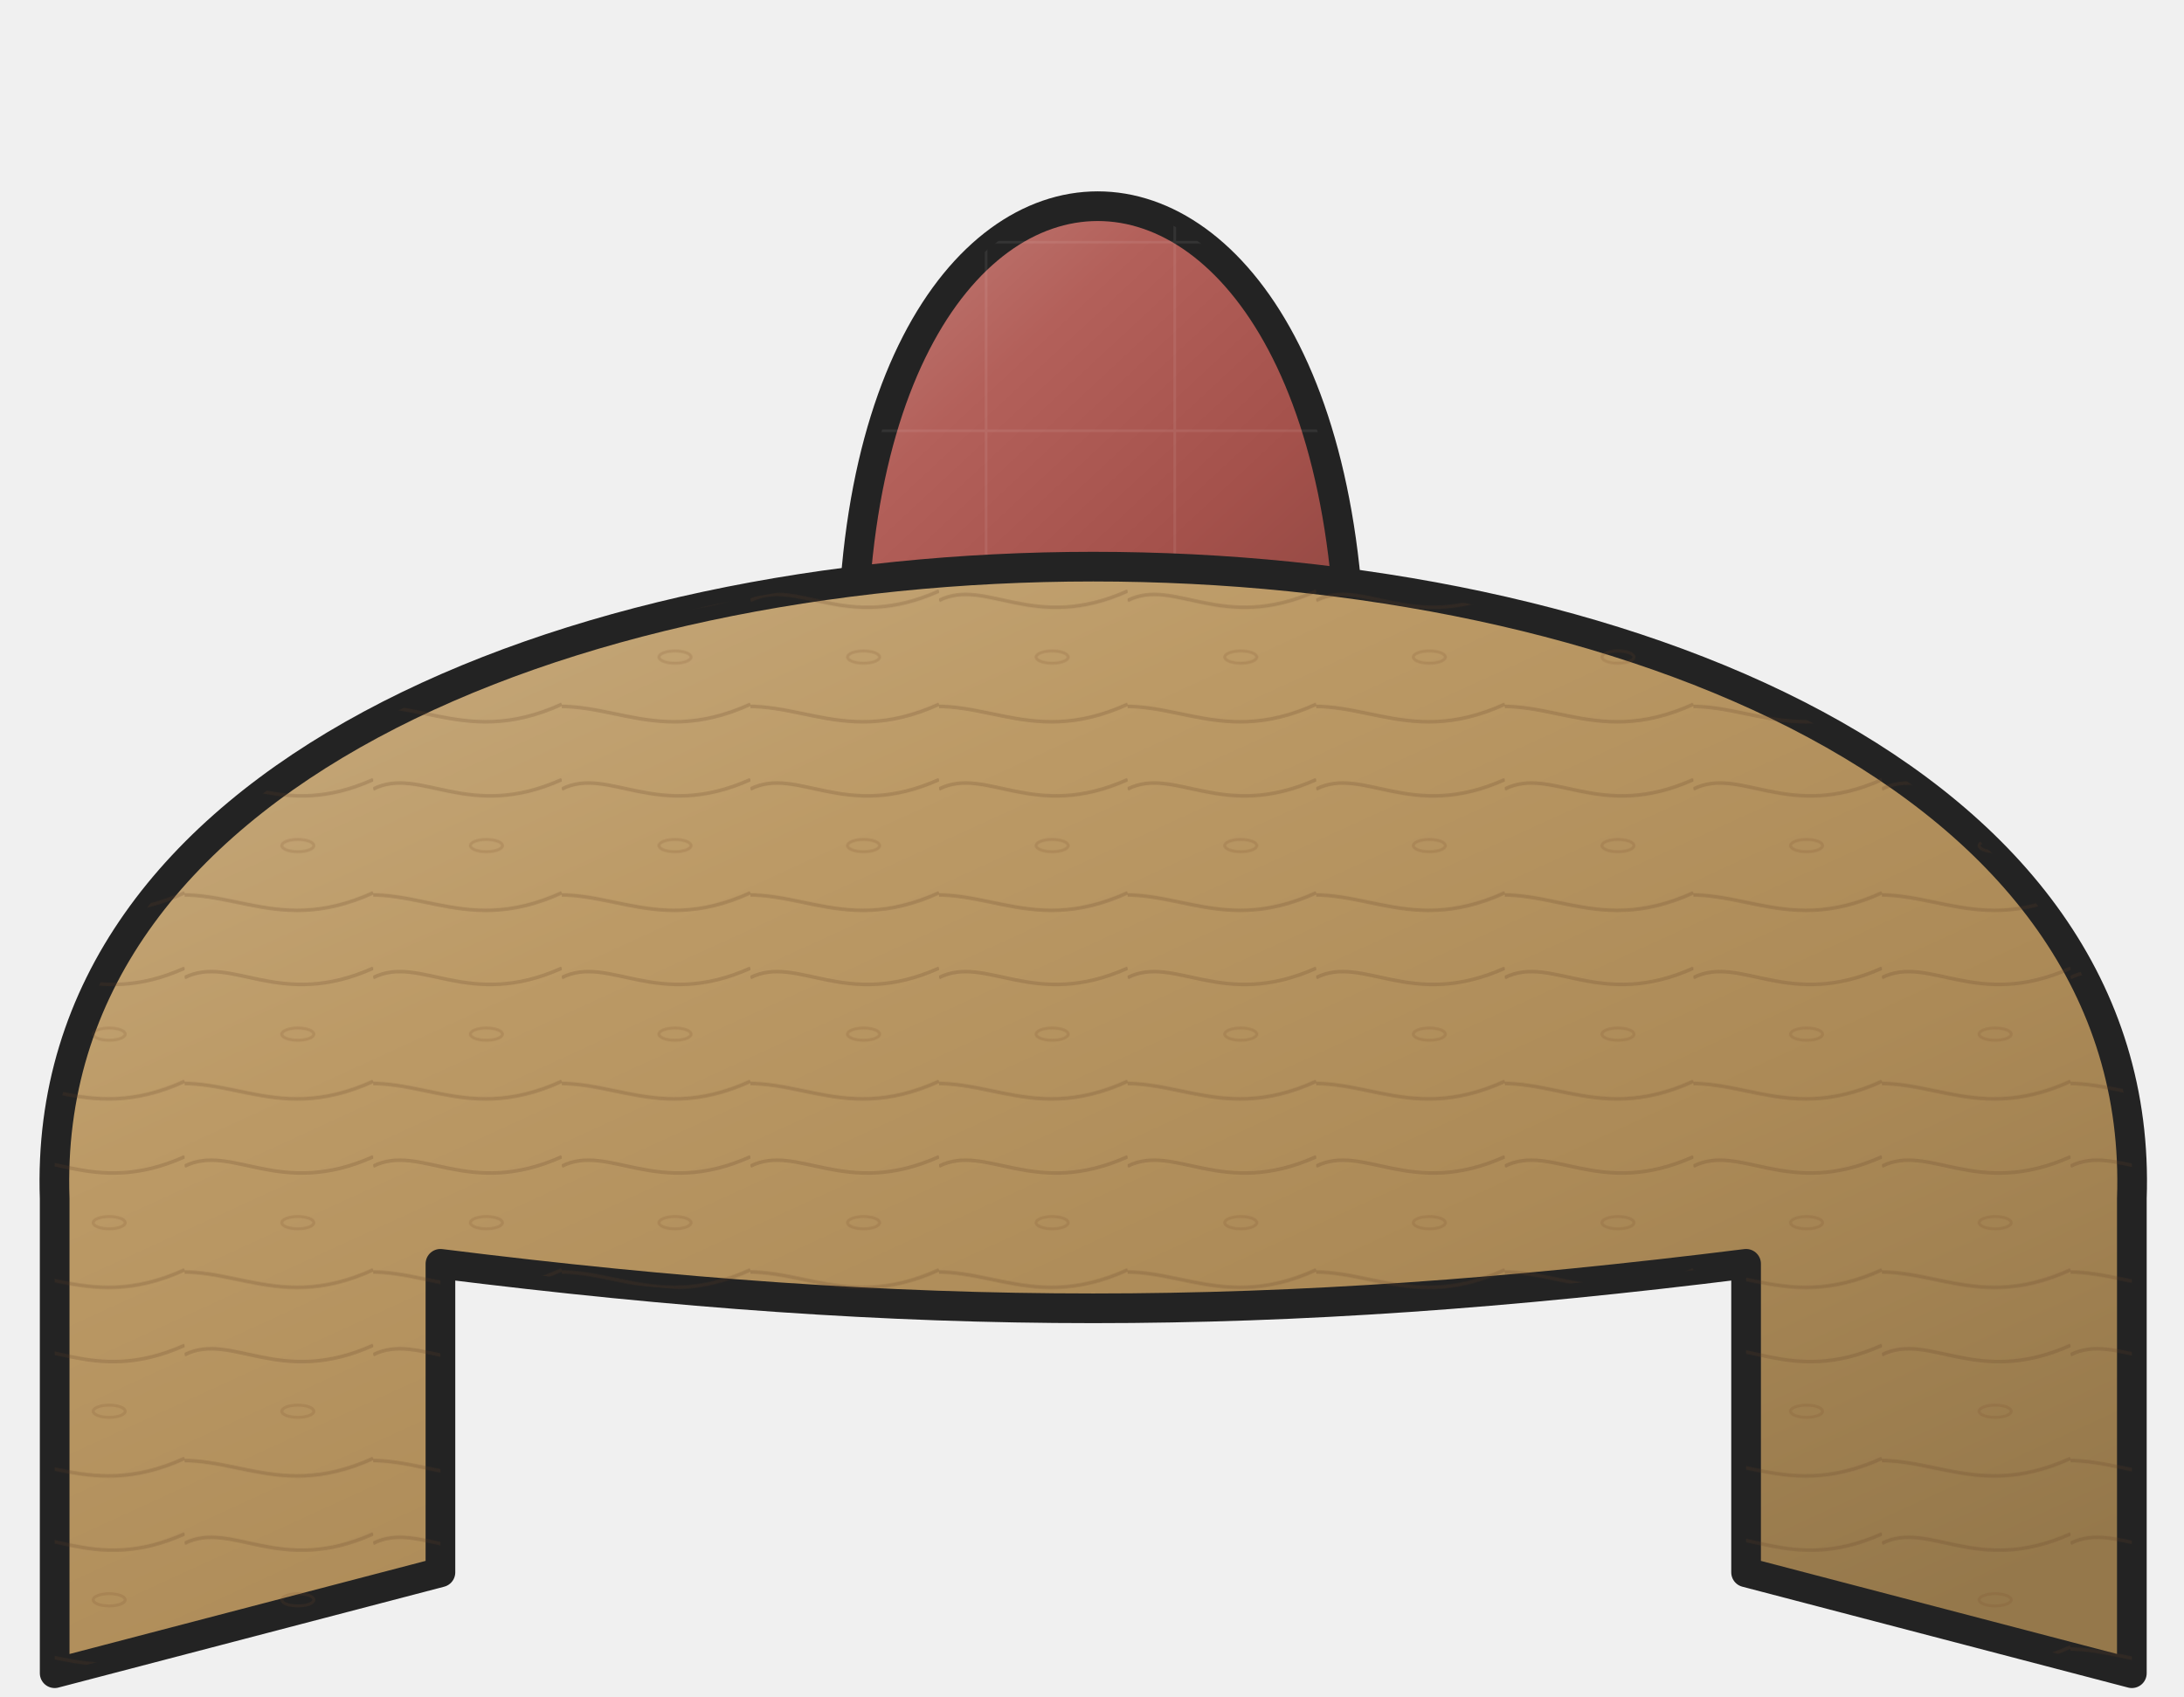
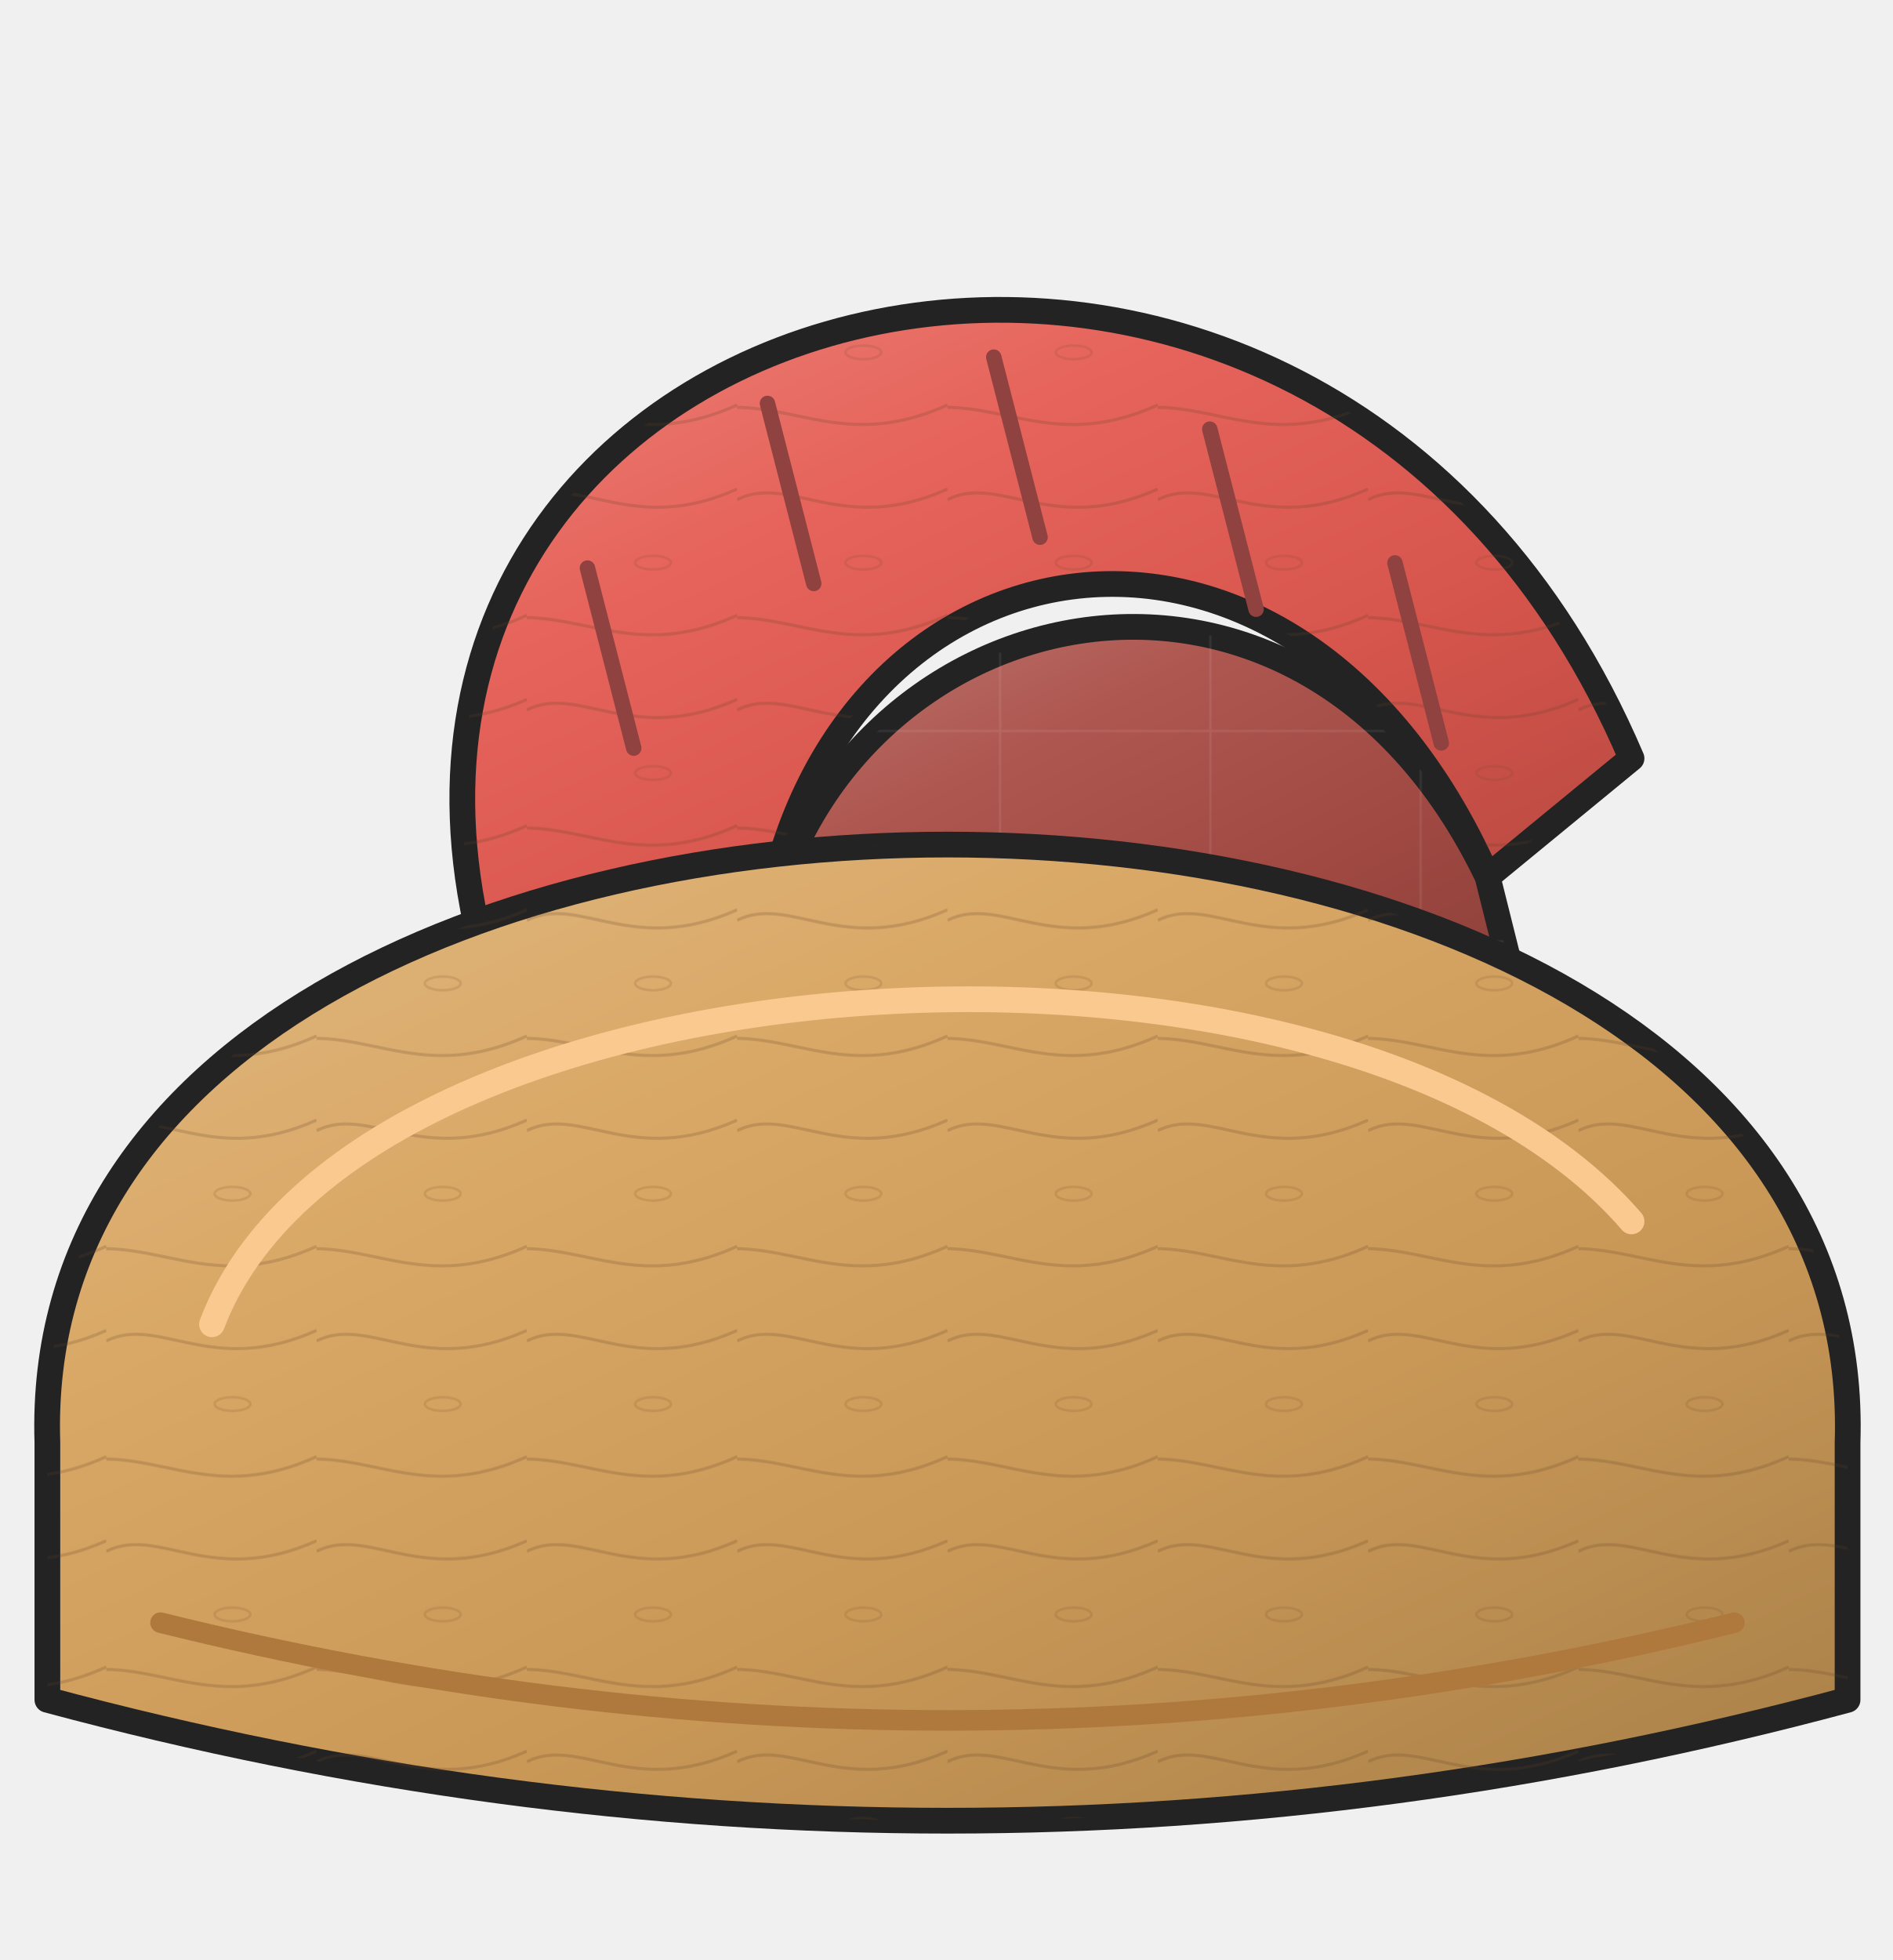
- <svg xmlns="http://www.w3.org/2000/svg" width="368" height="286" viewBox="-190 -732 368 286" data-detail="1">
+ <svg xmlns="http://www.w3.org/2000/svg" width="368" height="381" viewBox="-190 -773 368 381" data-detail="1">
  <defs>
-     <linearGradient id="light-8bc5e4b8" x1="0%" y1="0%" x2="85%" y2="100%">
-       <stop offset="0%" stop-color="#c17e78" />
-       <stop offset="32%" stop-color="#b3605a" />
-       <stop offset="68%" stop-color="#a4514b" />
-       <stop offset="100%" stop-color="#8e4641" />
+     <linearGradient id="light-3db72fd9" x1="0%" y1="0%" x2="85%" y2="100%">
+       <stop offset="0%" stop-color="#eb8179" />
+       <stop offset="32%" stop-color="#e6645b" />
+       <stop offset="68%" stop-color="#d6554c" />
+       <stop offset="100%" stop-color="#b94a42" />
    </linearGradient>
-     <pattern id="surface-fabric" patternUnits="userSpaceOnUse" width="31.778" height="31.778">
-       <path d="M0 7.944 H31.778 M7.944 0 V31.778" fill="none" stroke="#ffffff" stroke-width="0.45" opacity=".075" />
+     <pattern id="surface-wood" patternUnits="userSpaceOnUse" width="40.889" height="40.889">
+       <path d="M0 6.133 C10.222 1.022 20.444 13.289 40.889 4.089 M-10.222 30.667 C8.178 24.533 18.4 38.844 40.889 28.622" fill="none" stroke="#613e26" stroke-width="0.6" opacity=".21" />
+       <ellipse cx="24.533" cy="18.4" rx="3.476" ry="1.329" fill="none" stroke="#754728" stroke-width="0.5" opacity=".16" />
    </pattern>
-     <linearGradient id="light-92834e47" x1="0%" y1="0%" x2="85%" y2="100%">
-       <stop offset="0%" stop-color="#c8ad82" />
-       <stop offset="32%" stop-color="#bc9a66" />
-       <stop offset="68%" stop-color="#ac8a57" />
-       <stop offset="100%" stop-color="#95784b" />
+     <linearGradient id="light-0e9140fd" x1="0%" y1="0%" x2="85%" y2="100%">
+       <stop offset="0%" stop-color="#bd7671" />
+       <stop offset="32%" stop-color="#ae5750" />
+       <stop offset="68%" stop-color="#9e4841" />
+       <stop offset="100%" stop-color="#893e39" />
    </linearGradient>
-     <pattern id="surface-wood" patternUnits="userSpaceOnUse" width="31.778" height="31.778">
-       <path d="M0 4.767 C7.944 0.794 15.889 10.328 31.778 3.178 M-7.944 23.833 C6.356 19.067 14.3 30.189 31.778 22.244" fill="none" stroke="#613e26" stroke-width="0.6" opacity=".21" />
-       <ellipse cx="19.067" cy="14.3" rx="2.701" ry="1.033" fill="none" stroke="#754728" stroke-width="0.5" opacity=".16" />
+     <pattern id="surface-fabric" patternUnits="userSpaceOnUse" width="40.889" height="40.889">
+       <path d="M0 10.222 H40.889 M10.222 0 V40.889" fill="none" stroke="#ffffff" stroke-width="0.45" opacity=".075" />
    </pattern>
+     <linearGradient id="light-5aa73963" x1="0%" y1="0%" x2="85%" y2="100%">
+       <stop offset="0%" stop-color="#e0b882" />
+       <stop offset="32%" stop-color="#d9a866" />
+       <stop offset="68%" stop-color="#c99857" />
+       <stop offset="100%" stop-color="#ae844b" />
+     </linearGradient>
  </defs>
  <g>
-     <path d="M-45.788 -605 C-54.788 -728 44.212 -728 37.212 -605Z" fill="url(#light-8bc5e4b8)" stroke="#232323" stroke-width="5" stroke-linejoin="round" stroke-linecap="round" />
-     <path d="M-45.788 -605 C-54.788 -728 44.212 -728 37.212 -605Z" fill="url(#surface-fabric)" stroke="none" stroke-width="5" stroke-linejoin="round" stroke-linecap="round" />
-     <path d="M-180.788 -450 L-180.788 -530 C-185.788 -672 174.212 -672 169.212 -530 L169.212 -450 L104.212 -467 L104.212 -519 C24.212 -509 -35.788 -509 -115.788 -519 L-115.788 -467Z" fill="url(#light-92834e47)" stroke="#232323" stroke-width="5" stroke-linejoin="round" stroke-linecap="round" />
-     <path d="M-180.788 -450 L-180.788 -530 C-185.788 -672 174.212 -672 169.212 -530 L169.212 -450 L104.212 -467 L104.212 -519 C24.212 -509 -35.788 -509 -115.788 -519 L-115.788 -467Z" fill="url(#surface-wood)" stroke="none" stroke-width="5" stroke-linejoin="round" stroke-linecap="round" />
+     <g transform="translate(-5.78765 -477.5762) scale(1 1)">
+       <path d="M-91 -113 C-122 -243 72 -291 133 -148 L105 -125 C67 -211 -26 -194 -36 -111Z" fill="url(#light-3db72fd9)" stroke="#232323" stroke-width="5" stroke-linejoin="round" stroke-linecap="round" />
+       <path d="M-91 -113 C-122 -243 72 -291 133 -148 L105 -125 C67 -211 -26 -194 -36 -111Z" fill="url(#surface-wood)" stroke="none" stroke-width="5" stroke-linejoin="round" stroke-linecap="round" />
+       <path d="M-36 -111 C-23 -180 68 -202 105 -125 L115 -85 L-38 -85Z" fill="url(#light-0e9140fd)" stroke="#232323" stroke-width="5" stroke-linejoin="round" stroke-linecap="round" />
+       <path d="M-36 -111 C-23 -180 68 -202 105 -125 L115 -85 L-38 -85Z" fill="url(#surface-fabric)" stroke="none" stroke-width="5" stroke-linejoin="round" stroke-linecap="round" />
+       <path d="M-70 -185 L-61 -150" fill="none" stroke="#8F4240" stroke-width="3" stroke-linejoin="round" stroke-linecap="round" />
+       <path d="M-35 -217 L-26 -182" fill="none" stroke="#8F4240" stroke-width="3" stroke-linejoin="round" stroke-linecap="round" />
+       <path d="M9 -226 L18 -191" fill="none" stroke="#8F4240" stroke-width="3" stroke-linejoin="round" stroke-linecap="round" />
+       <path d="M51 -212 L60 -177" fill="none" stroke="#8F4240" stroke-width="3" stroke-linejoin="round" stroke-linecap="round" />
+       <path d="M87 -186 L96 -151" fill="none" stroke="#8F4240" stroke-width="3" stroke-linejoin="round" stroke-linecap="round" />
+       <path d="M-175 35 L-175 -15 C-180 -170 180 -170 175 -15 L175 35 Q0 82 -175 35Z" fill="url(#light-5aa73963)" stroke="#232323" stroke-width="5" stroke-linejoin="round" stroke-linecap="round" />
+       <path d="M-175 35 L-175 -15 C-180 -170 180 -170 175 -15 L175 35 Q0 82 -175 35Z" fill="url(#surface-wood)" stroke="none" stroke-width="5" stroke-linejoin="round" stroke-linecap="round" />
+       <path d="M-153 20 Q0 58 153 20" fill="none" stroke="#AF793E" stroke-width="4" stroke-linejoin="round" stroke-linecap="round" />
+       <path d="M-143 -38 C-115 -112 76 -124 133 -58" fill="none" stroke="#F9C990" stroke-width="5" stroke-linejoin="round" stroke-linecap="round" />
+     </g>
  </g>
</svg>
